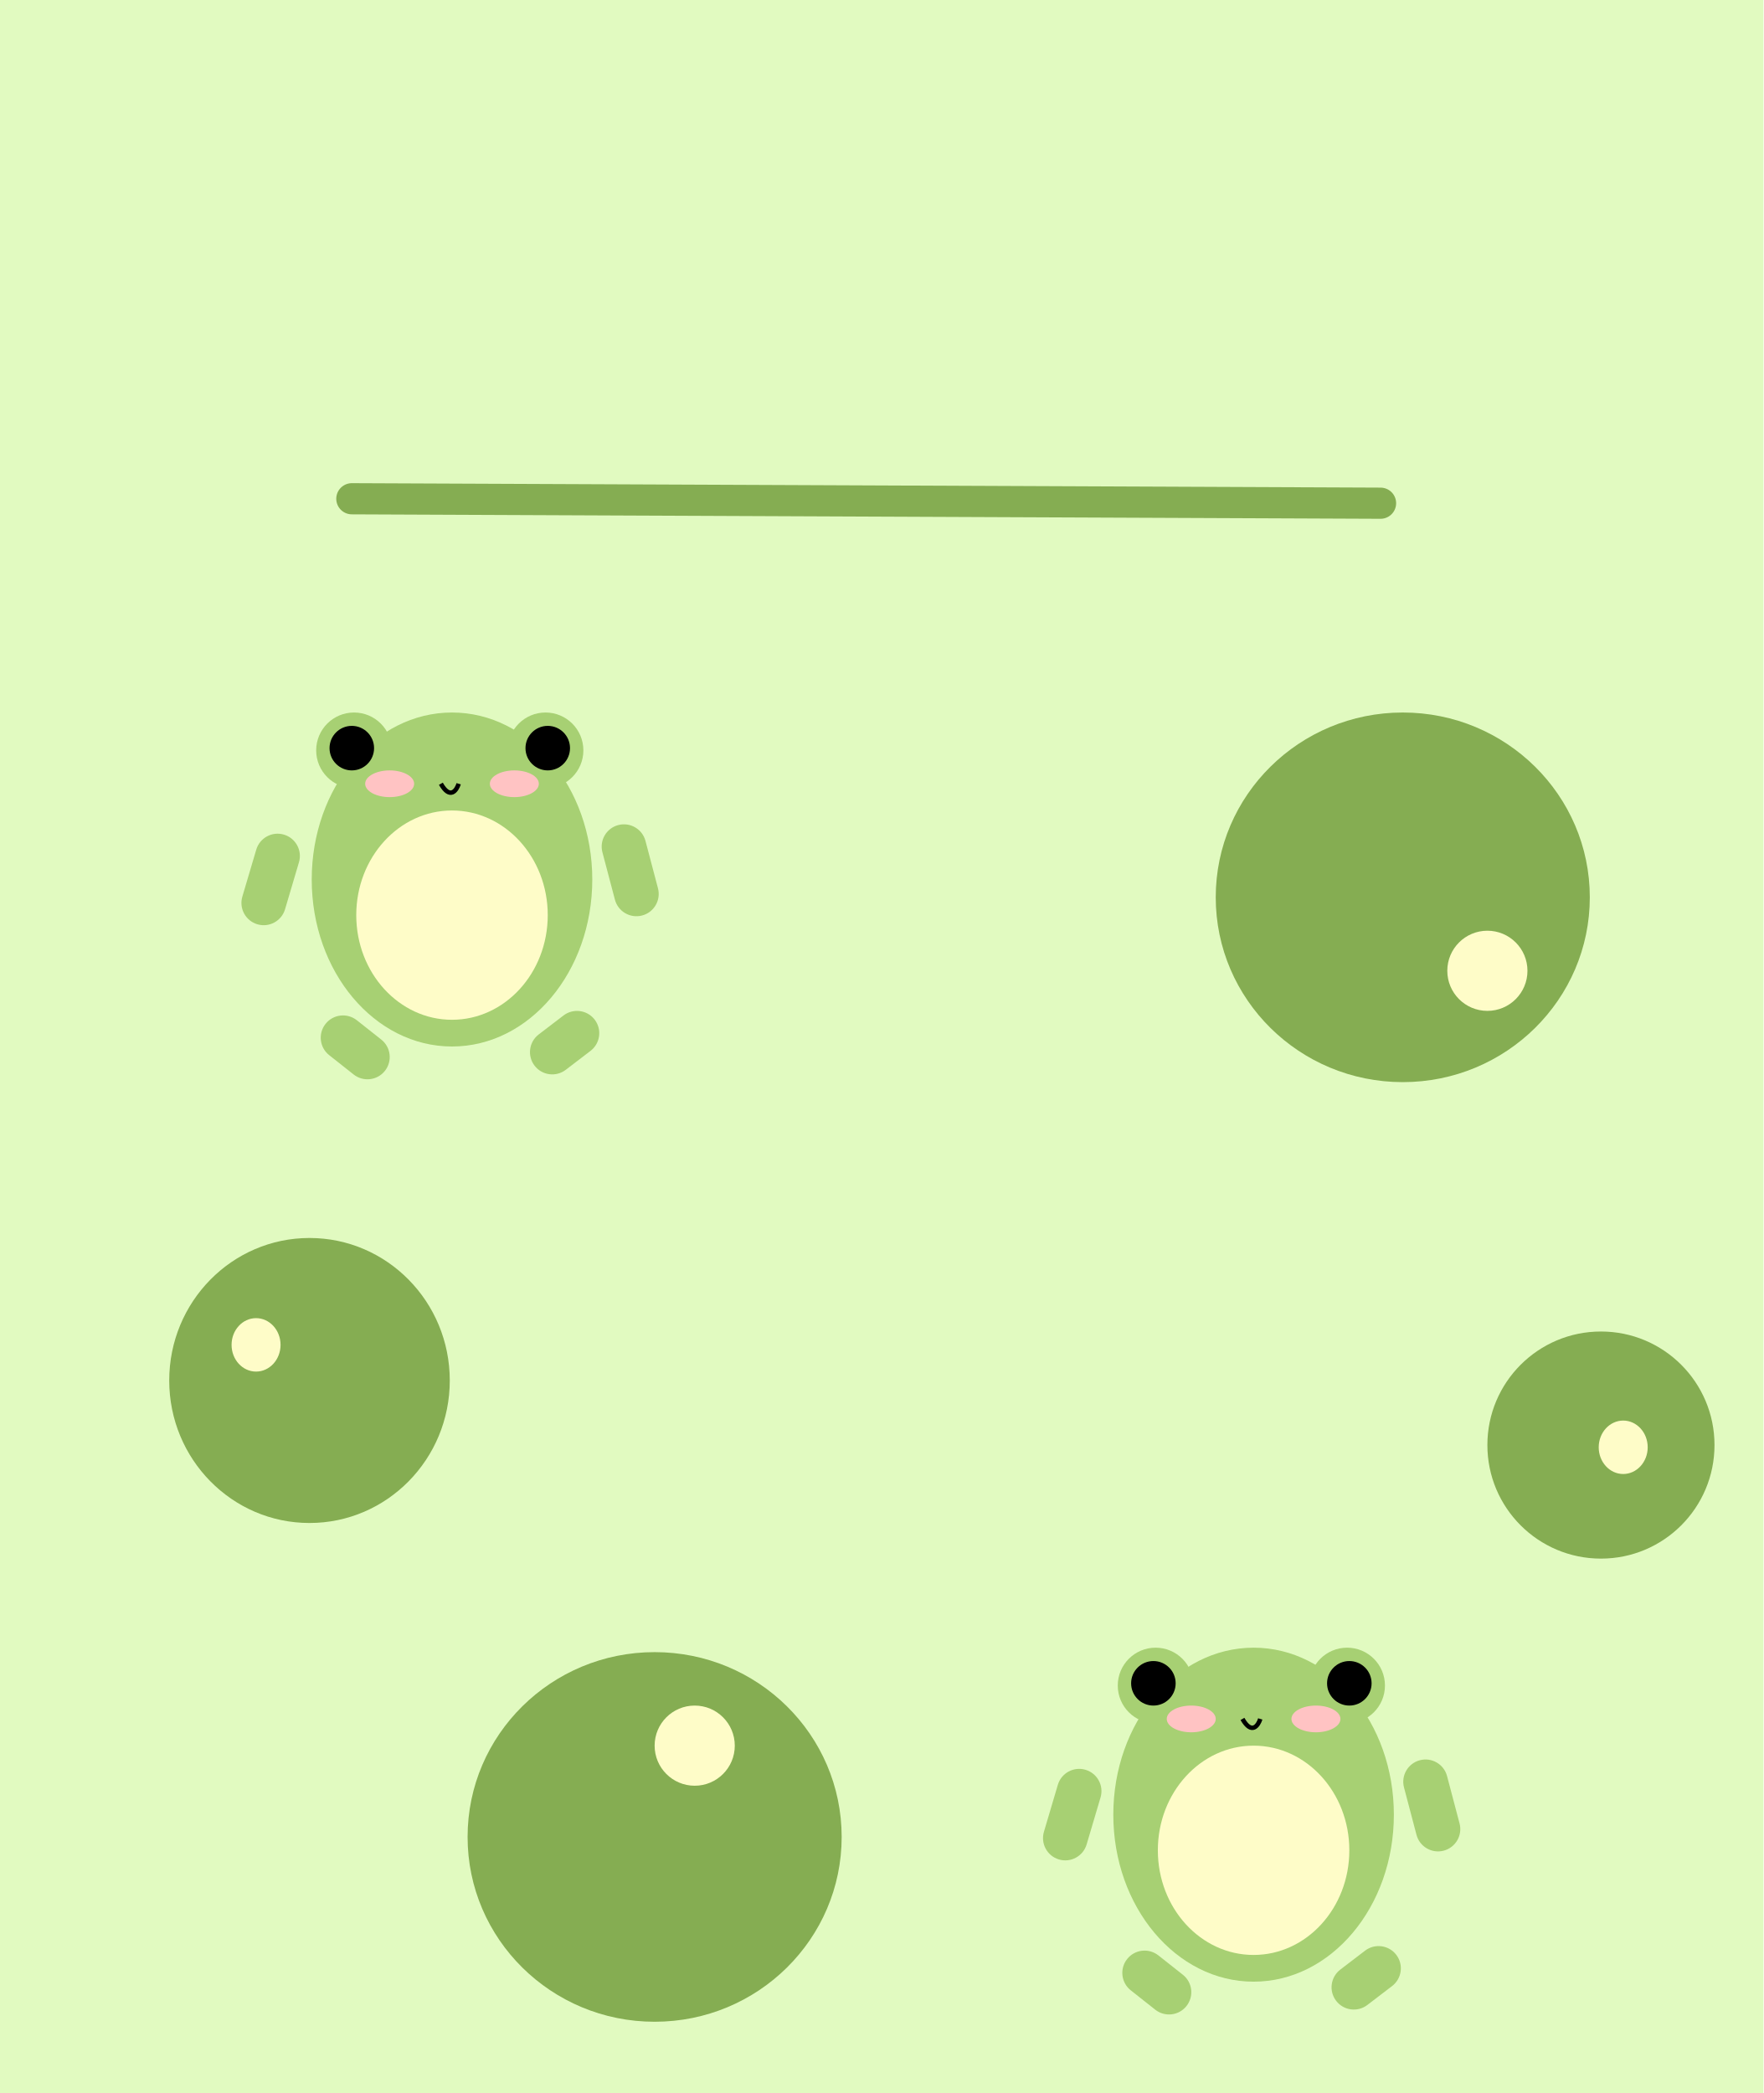
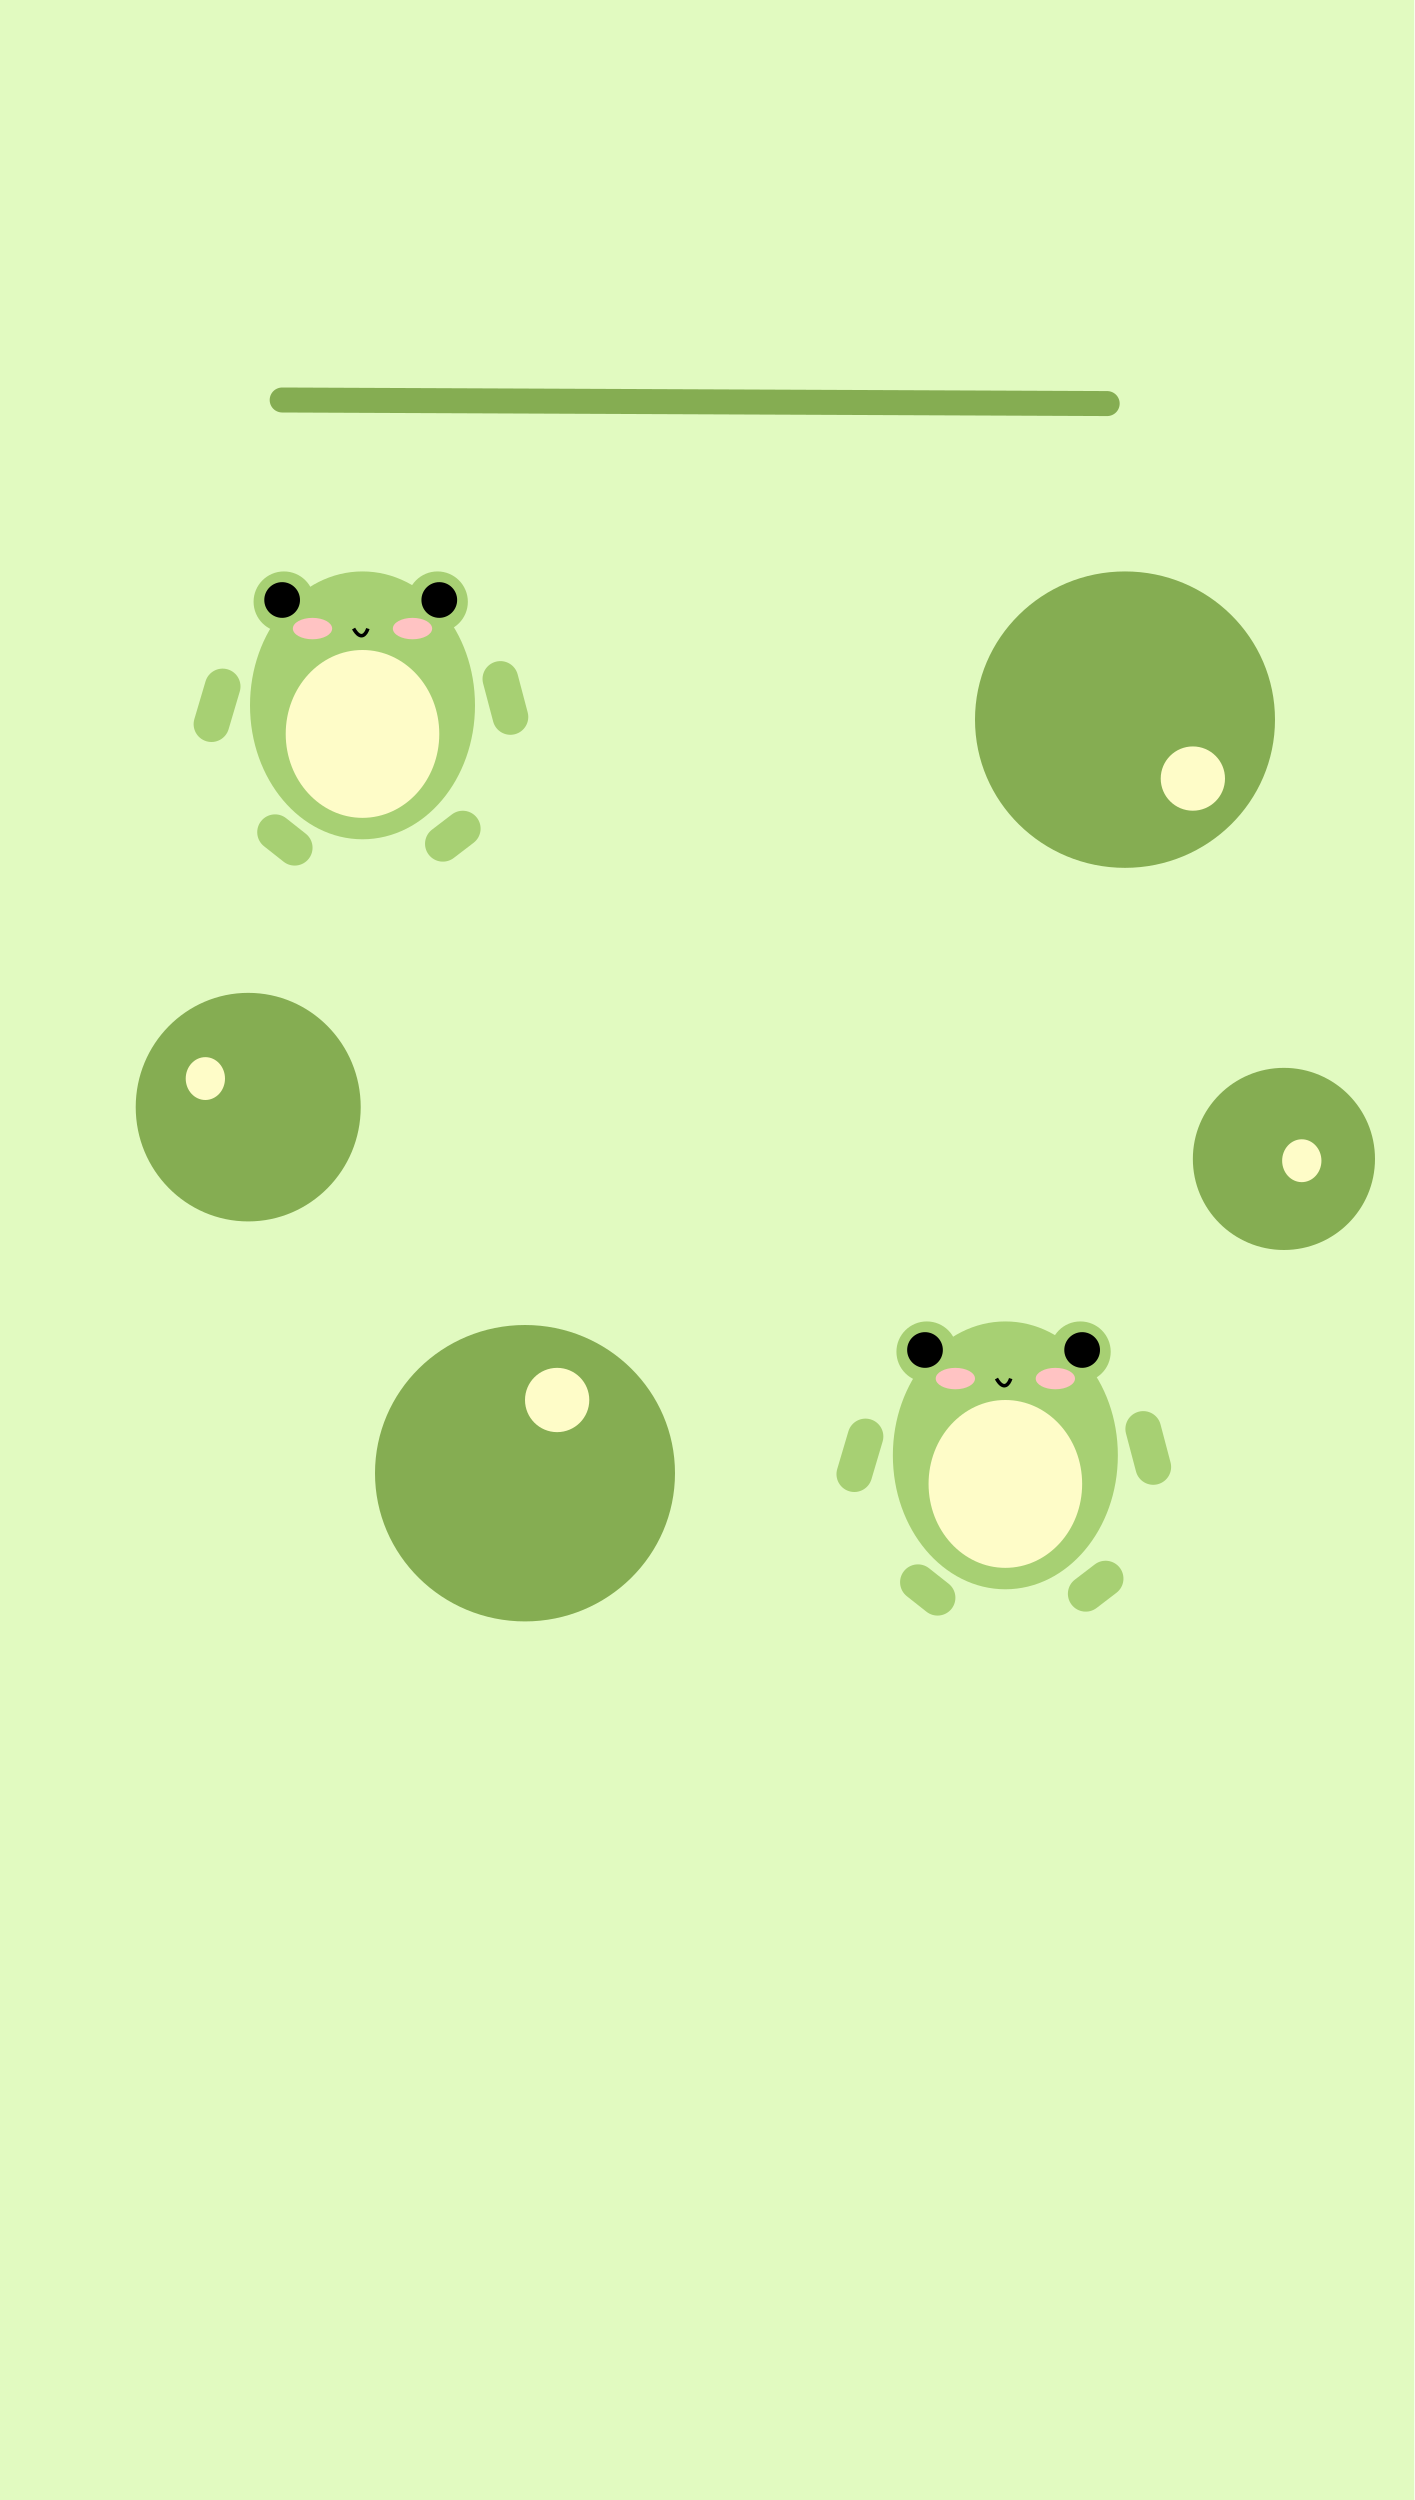
- <svg xmlns="http://www.w3.org/2000/svg" width="396" height="470" viewBox="0 0 396 470" fill="none">
-   <rect width="396" height="470" fill="#E1FAC0" />
+ <svg xmlns="http://www.w3.org/2000/svg" width="396" height="700" viewBox="0 0 396 700" fill="none">
+   <rect width="396" height="700" fill="#E1FAC0" />
  <ellipse cx="101.5" cy="197.5" rx="31.5" ry="37.5" fill="#A7D073" />
  <circle cx="79.5" cy="168.5" r="8.5" fill="#A7D073" />
  <circle cx="122.5" cy="168.5" r="8.5" fill="#A7D073" />
  <circle cx="79" cy="168" r="5" fill="black" />
  <circle cx="123" cy="168" r="5" fill="black" />
  <ellipse cx="101.5" cy="205.5" rx="21.5" ry="23.5" fill="#FEFCC8" />
  <ellipse cx="115.5" cy="176" rx="5.5" ry="3" fill="#FFC3C3" />
  <ellipse cx="87.5" cy="176" rx="5.5" ry="3" fill="#FFC3C3" />
  <path d="M99 176C101.065 179.622 102.527 177.509 103 176" stroke="black" />
  <rect x="58.964" y="186" width="10" height="21" rx="5" transform="rotate(16.4982 58.9637 186)" fill="#A7D073" />
  <rect x="134" y="186.551" width="10" height="21" rx="5" transform="rotate(-14.7815 134 186.551)" fill="#A7D073" />
  <rect x="130.502" y="225" width="10" height="17" rx="5" transform="rotate(52.5846 130.502 225)" fill="#A7D073" />
  <rect x="89.537" y="236.544" width="10" height="17" rx="5" transform="rotate(128.332 89.5375 236.544)" fill="#A7D073" />
  <ellipse cx="281.5" cy="407.5" rx="31.5" ry="37.5" fill="#A7D073" />
  <circle cx="259.5" cy="378.5" r="8.5" fill="#A7D073" />
  <circle cx="302.5" cy="378.5" r="8.5" fill="#A7D073" />
  <circle cx="259" cy="378" r="5" fill="black" />
  <circle cx="303" cy="378" r="5" fill="black" />
  <ellipse cx="281.5" cy="415.5" rx="21.5" ry="23.5" fill="#FEFCC8" />
  <ellipse cx="295.5" cy="386" rx="5.5" ry="3" fill="#FFC3C3" />
  <ellipse cx="267.5" cy="386" rx="5.5" ry="3" fill="#FFC3C3" />
  <path d="M279 386C281.065 389.622 282.527 387.509 283 386" stroke="black" />
  <rect x="238.964" y="396" width="10" height="21" rx="5" transform="rotate(16.4982 238.964 396)" fill="#A7D073" />
  <rect x="314" y="396.551" width="10" height="21" rx="5" transform="rotate(-14.7815 314 396.551)" fill="#A7D073" />
  <rect x="310.502" y="435" width="10" height="17" rx="5" transform="rotate(52.5846 310.502 435)" fill="#A7D073" />
  <rect x="269.537" y="446.544" width="10" height="17" rx="5" transform="rotate(128.332 269.537 446.544)" fill="#A7D073" />
  <ellipse cx="315" cy="201.5" rx="42" ry="41.5" fill="#85AD52" />
  <circle cx="334" cy="218" r="9" fill="#FEFCC8" />
  <ellipse cx="147" cy="412.5" rx="42" ry="41.5" fill="#85AD52" />
  <circle cx="156" cy="392" r="9" fill="#FEFCC8" />
  <ellipse cx="69.5" cy="310" rx="31.5" ry="32" fill="#85AD52" />
  <ellipse cx="57.5" cy="302" rx="5.5" ry="6" fill="#FEFCC8" />
  <circle cx="359.5" cy="324.5" r="25.5" fill="#85AD52" />
  <ellipse cx="364.5" cy="325" rx="5.5" ry="6" fill="#FEFCC8" />
  <path d="M79.009 112L310.009 113" stroke="#85AD52" stroke-width="7" stroke-linecap="round" />
</svg>
